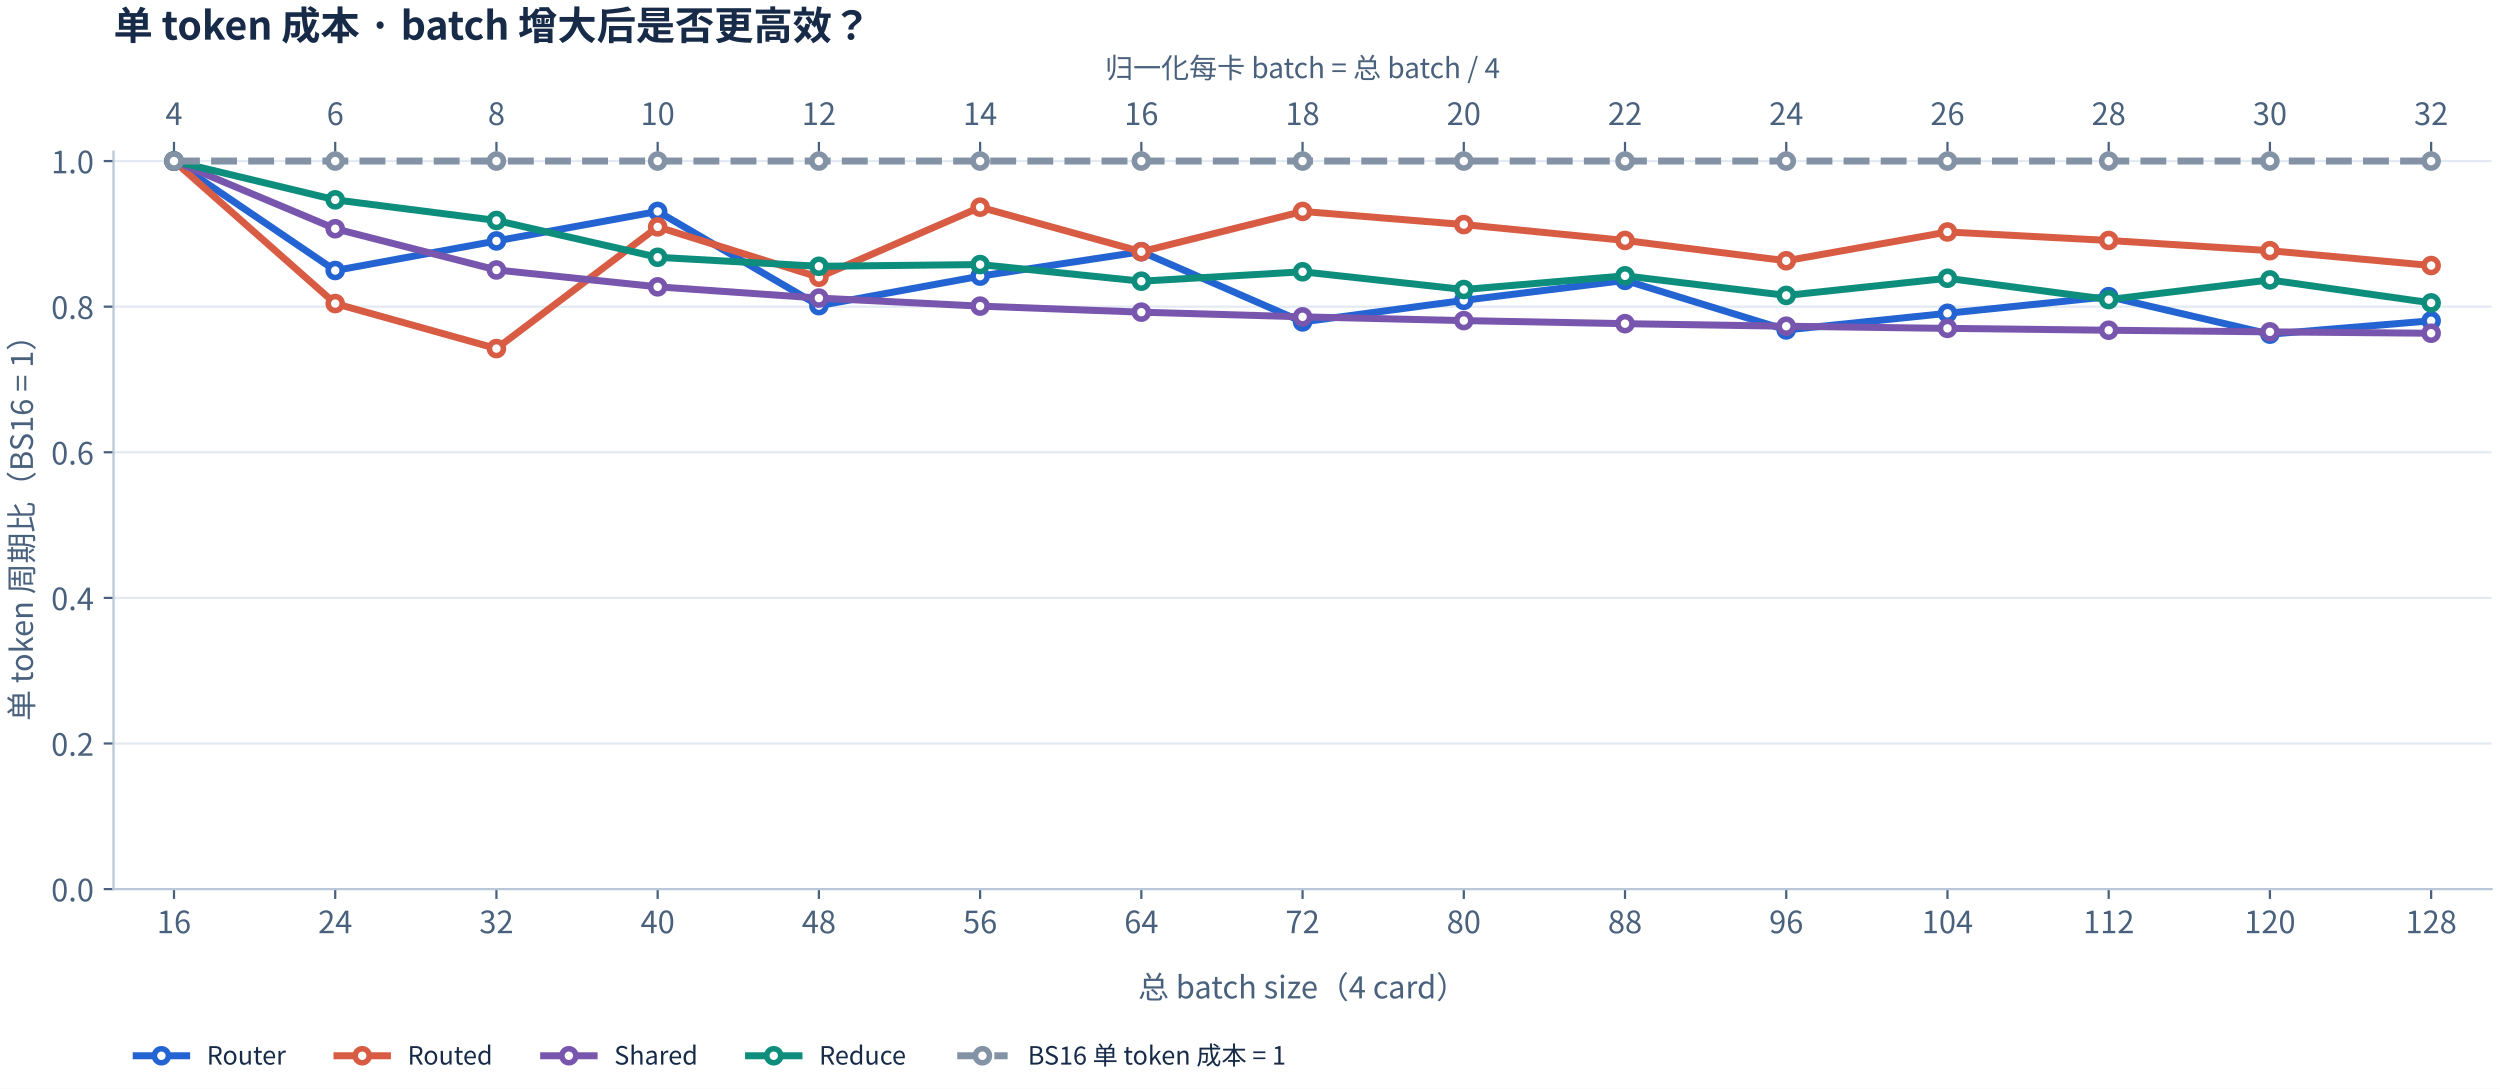
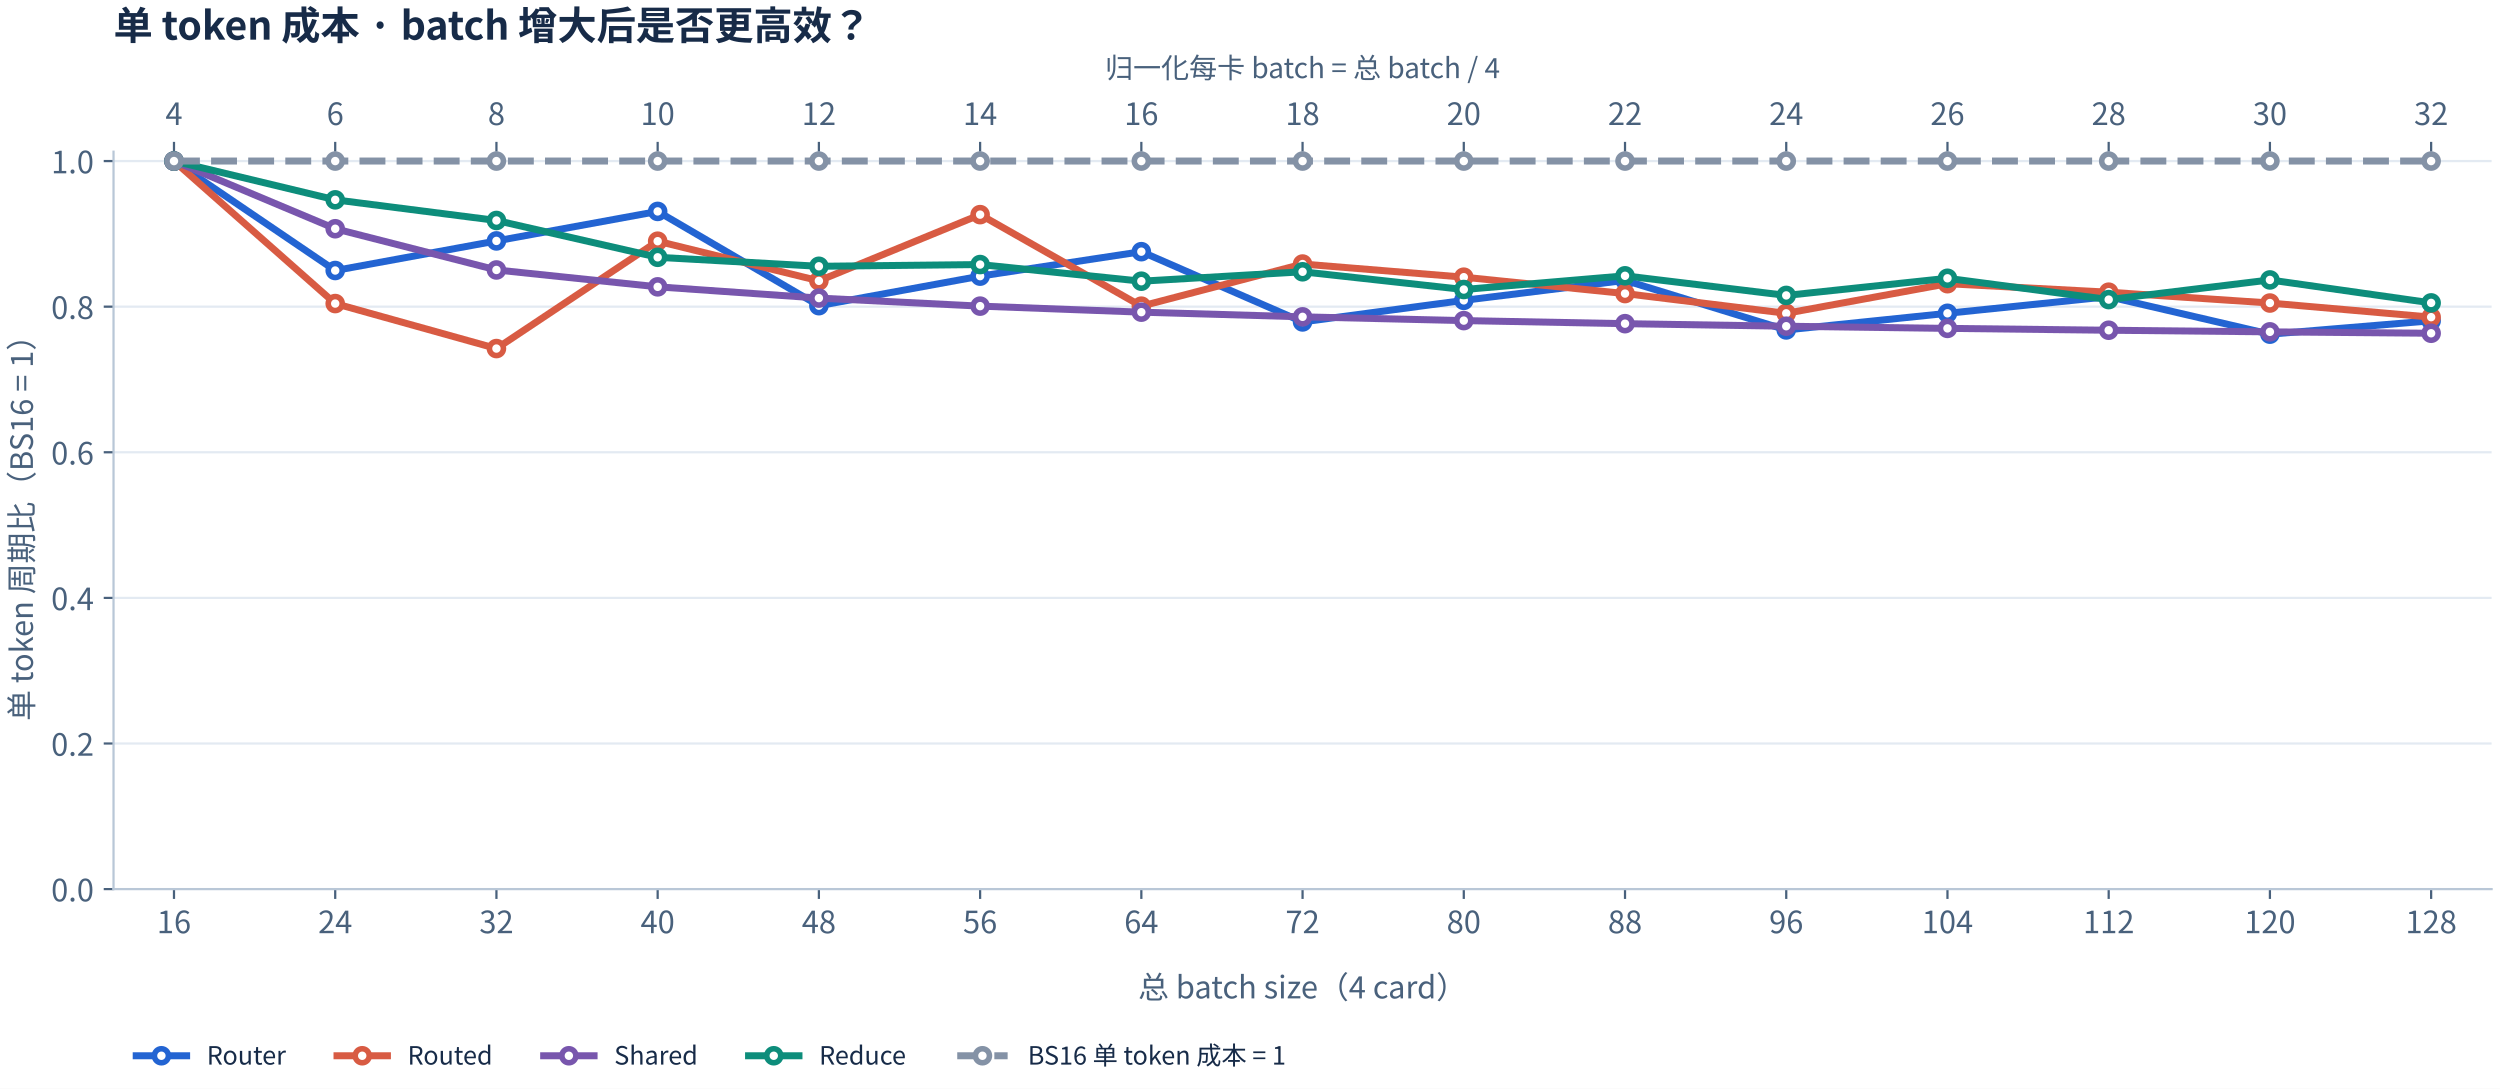
<svg xmlns="http://www.w3.org/2000/svg" xmlns:xlink="http://www.w3.org/1999/xlink" role="img" aria-label="单 token 成本 · batch 增大后是否更高效？" width="892.8pt" height="388.8pt" viewBox="0 0 892.8 388.8" version="1.1">
  <defs>
    <style type="text/css">*{stroke-linejoin: round; stroke-linecap: butt}</style>
  </defs>
  <g id="kernel-per-token-figure_1">
    <g id="kernel-per-token-patch_1">
      <path d="M 0 388.8 L 892.8 388.8 L 892.8 0 L 0 0 z " style="fill: #ffffff" />
    </g>
    <g id="kernel-per-token-axes_1">
      <g id="kernel-per-token-patch_2">
        <path d="M 40.543 317.517 L 889.8 317.517 L 889.8 54.172 L 40.543 54.172 z " style="fill: #ffffff" />
      </g>
      <g id="kernel-per-token-axes_2">
        <g id="kernel-per-token-patch_3">
          <path d="M 40.543 54.172 L 889.8 54.172 L 889.8 54.172 L 40.543 54.172 z " style="fill: #ffffff" />
        </g>
        <g id="kernel-per-token-matplotlib.axis_1">
          <g id="kernel-per-token-xtick_1">
            <g id="kernel-per-token-line2d_1">
              <defs>
                <path id="kernel-per-token-mecb2e9e9a6" d="M 0 0 L 0 -3.5 " style="stroke: #49617c; stroke-width: 0.8" />
              </defs>
              <g>
                <use xlink:href="#kernel-per-token-mecb2e9e9a6" x="62.134" y="54.172" style="fill: #49617c; stroke: #49617c; stroke-width: 0.8" />
              </g>
            </g>
            <g id="kernel-per-token-text_1">
              <text style="font-size: 11px; font-family: 'Noto Sans CJK JP'; text-anchor: middle; fill: #49617c" x="62.134" y="44.652" transform="rotate(-0 62.13417 44.65212)">4</text>
            </g>
          </g>
          <g id="kernel-per-token-xtick_2">
            <g id="kernel-per-token-line2d_2">
              <g>
                <use xlink:href="#kernel-per-token-mecb2e9e9a6" x="119.711" y="54.172" style="fill: #49617c; stroke: #49617c; stroke-width: 0.8" />
              </g>
            </g>
            <g id="kernel-per-token-text_2">
              <text style="font-size: 11px; font-family: 'Noto Sans CJK JP'; text-anchor: middle; fill: #49617c" x="119.711" y="44.652" transform="rotate(-0 119.7109 44.65212)">6</text>
            </g>
          </g>
          <g id="kernel-per-token-xtick_3">
            <g id="kernel-per-token-line2d_3">
              <g>
                <use xlink:href="#kernel-per-token-mecb2e9e9a6" x="177.288" y="54.172" style="fill: #49617c; stroke: #49617c; stroke-width: 0.8" />
              </g>
            </g>
            <g id="kernel-per-token-text_3">
              <text style="font-size: 11px; font-family: 'Noto Sans CJK JP'; text-anchor: middle; fill: #49617c" x="177.288" y="44.652" transform="rotate(-0 177.2876 44.65212)">8</text>
            </g>
          </g>
          <g id="kernel-per-token-xtick_4">
            <g id="kernel-per-token-line2d_4">
              <g>
                <use xlink:href="#kernel-per-token-mecb2e9e9a6" x="234.864" y="54.172" style="fill: #49617c; stroke: #49617c; stroke-width: 0.8" />
              </g>
            </g>
            <g id="kernel-per-token-text_4">
              <text style="font-size: 11px; font-family: 'Noto Sans CJK JP'; text-anchor: middle; fill: #49617c" x="234.864" y="44.652" transform="rotate(-0 234.8644 44.65212)">10</text>
            </g>
          </g>
          <g id="kernel-per-token-xtick_5">
            <g id="kernel-per-token-line2d_5">
              <g>
                <use xlink:href="#kernel-per-token-mecb2e9e9a6" x="292.441" y="54.172" style="fill: #49617c; stroke: #49617c; stroke-width: 0.8" />
              </g>
            </g>
            <g id="kernel-per-token-text_5">
              <text style="font-size: 11px; font-family: 'Noto Sans CJK JP'; text-anchor: middle; fill: #49617c" x="292.441" y="44.652" transform="rotate(-0 292.4411 44.65212)">12</text>
            </g>
          </g>
          <g id="kernel-per-token-xtick_6">
            <g id="kernel-per-token-line2d_6">
              <g>
                <use xlink:href="#kernel-per-token-mecb2e9e9a6" x="350.018" y="54.172" style="fill: #49617c; stroke: #49617c; stroke-width: 0.8" />
              </g>
            </g>
            <g id="kernel-per-token-text_6">
              <text style="font-size: 11px; font-family: 'Noto Sans CJK JP'; text-anchor: middle; fill: #49617c" x="350.018" y="44.652" transform="rotate(-0 350.0179 44.65212)">14</text>
            </g>
          </g>
          <g id="kernel-per-token-xtick_7">
            <g id="kernel-per-token-line2d_7">
              <g>
                <use xlink:href="#kernel-per-token-mecb2e9e9a6" x="407.595" y="54.172" style="fill: #49617c; stroke: #49617c; stroke-width: 0.8" />
              </g>
            </g>
            <g id="kernel-per-token-text_7">
              <text style="font-size: 11px; font-family: 'Noto Sans CJK JP'; text-anchor: middle; fill: #49617c" x="407.595" y="44.652" transform="rotate(-0 407.5946 44.65212)">16</text>
            </g>
          </g>
          <g id="kernel-per-token-xtick_8">
            <g id="kernel-per-token-line2d_8">
              <g>
                <use xlink:href="#kernel-per-token-mecb2e9e9a6" x="465.171" y="54.172" style="fill: #49617c; stroke: #49617c; stroke-width: 0.8" />
              </g>
            </g>
            <g id="kernel-per-token-text_8">
              <text style="font-size: 11px; font-family: 'Noto Sans CJK JP'; text-anchor: middle; fill: #49617c" x="465.171" y="44.652" transform="rotate(-0 465.1713 44.65212)">18</text>
            </g>
          </g>
          <g id="kernel-per-token-xtick_9">
            <g id="kernel-per-token-line2d_9">
              <g>
                <use xlink:href="#kernel-per-token-mecb2e9e9a6" x="522.748" y="54.172" style="fill: #49617c; stroke: #49617c; stroke-width: 0.8" />
              </g>
            </g>
            <g id="kernel-per-token-text_9">
              <text style="font-size: 11px; font-family: 'Noto Sans CJK JP'; text-anchor: middle; fill: #49617c" x="522.748" y="44.652" transform="rotate(-0 522.7481 44.65212)">20</text>
            </g>
          </g>
          <g id="kernel-per-token-xtick_10">
            <g id="kernel-per-token-line2d_10">
              <g>
                <use xlink:href="#kernel-per-token-mecb2e9e9a6" x="580.325" y="54.172" style="fill: #49617c; stroke: #49617c; stroke-width: 0.8" />
              </g>
            </g>
            <g id="kernel-per-token-text_10">
              <text style="font-size: 11px; font-family: 'Noto Sans CJK JP'; text-anchor: middle; fill: #49617c" x="580.325" y="44.652" transform="rotate(-0 580.3248 44.65212)">22</text>
            </g>
          </g>
          <g id="kernel-per-token-xtick_11">
            <g id="kernel-per-token-line2d_11">
              <g>
                <use xlink:href="#kernel-per-token-mecb2e9e9a6" x="637.902" y="54.172" style="fill: #49617c; stroke: #49617c; stroke-width: 0.8" />
              </g>
            </g>
            <g id="kernel-per-token-text_11">
              <text style="font-size: 11px; font-family: 'Noto Sans CJK JP'; text-anchor: middle; fill: #49617c" x="637.902" y="44.652" transform="rotate(-0 637.9015 44.65212)">24</text>
            </g>
          </g>
          <g id="kernel-per-token-xtick_12">
            <g id="kernel-per-token-line2d_12">
              <g>
                <use xlink:href="#kernel-per-token-mecb2e9e9a6" x="695.478" y="54.172" style="fill: #49617c; stroke: #49617c; stroke-width: 0.8" />
              </g>
            </g>
            <g id="kernel-per-token-text_12">
              <text style="font-size: 11px; font-family: 'Noto Sans CJK JP'; text-anchor: middle; fill: #49617c" x="695.478" y="44.652" transform="rotate(-0 695.4783 44.65212)">26</text>
            </g>
          </g>
          <g id="kernel-per-token-xtick_13">
            <g id="kernel-per-token-line2d_13">
              <g>
                <use xlink:href="#kernel-per-token-mecb2e9e9a6" x="753.055" y="54.172" style="fill: #49617c; stroke: #49617c; stroke-width: 0.8" />
              </g>
            </g>
            <g id="kernel-per-token-text_13">
              <text style="font-size: 11px; font-family: 'Noto Sans CJK JP'; text-anchor: middle; fill: #49617c" x="753.055" y="44.652" transform="rotate(-0 753.055 44.65212)">28</text>
            </g>
          </g>
          <g id="kernel-per-token-xtick_14">
            <g id="kernel-per-token-line2d_14">
              <g>
                <use xlink:href="#kernel-per-token-mecb2e9e9a6" x="810.632" y="54.172" style="fill: #49617c; stroke: #49617c; stroke-width: 0.8" />
              </g>
            </g>
            <g id="kernel-per-token-text_14">
              <text style="font-size: 11px; font-family: 'Noto Sans CJK JP'; text-anchor: middle; fill: #49617c" x="810.632" y="44.652" transform="rotate(-0 810.6317 44.65212)">30</text>
            </g>
          </g>
          <g id="kernel-per-token-xtick_15">
            <g id="kernel-per-token-line2d_15">
              <g>
                <use xlink:href="#kernel-per-token-mecb2e9e9a6" x="868.208" y="54.172" style="fill: #49617c; stroke: #49617c; stroke-width: 0.8" />
              </g>
            </g>
            <g id="kernel-per-token-text_15">
              <text style="font-size: 11px; font-family: 'Noto Sans CJK JP'; text-anchor: middle; fill: #49617c" x="868.208" y="44.652" transform="rotate(-0 868.2085 44.65212)">32</text>
            </g>
          </g>
          <g id="kernel-per-token-text_16">
            <text style="font-size: 10px; font-family: 'Noto Sans CJK JP'; text-anchor: middle; fill: #49617c" x="465.171" y="27.897" transform="rotate(-0 465.1713 27.8968)">归一化每卡 batch = 总 batch / 4</text>
          </g>
        </g>
        <g id="kernel-per-token-matplotlib.axis_2" />
      </g>
      <g id="kernel-per-token-matplotlib.axis_3">
        <g id="kernel-per-token-xtick_16">
          <g id="kernel-per-token-line2d_16">
            <defs>
              <path id="kernel-per-token-mc6863bb9b3" d="M 0 0 L 0 3.5 " style="stroke: #49617c; stroke-width: 0.8" />
            </defs>
            <g>
              <use xlink:href="#kernel-per-token-mc6863bb9b3" x="62.134" y="317.517" style="fill: #49617c; stroke: #49617c; stroke-width: 0.8" />
            </g>
          </g>
          <g id="kernel-per-token-text_17">
            <text style="font-size: 11px; font-family: 'Noto Sans CJK JP'; text-anchor: middle; fill: #49617c" x="62.134" y="333.272" transform="rotate(-0 62.13417 333.2725)">16</text>
          </g>
        </g>
        <g id="kernel-per-token-xtick_17">
          <g id="kernel-per-token-line2d_17">
            <g>
              <use xlink:href="#kernel-per-token-mc6863bb9b3" x="119.711" y="317.517" style="fill: #49617c; stroke: #49617c; stroke-width: 0.8" />
            </g>
          </g>
          <g id="kernel-per-token-text_18">
            <text style="font-size: 11px; font-family: 'Noto Sans CJK JP'; text-anchor: middle; fill: #49617c" x="119.711" y="333.272" transform="rotate(-0 119.7109 333.2725)">24</text>
          </g>
        </g>
        <g id="kernel-per-token-xtick_18">
          <g id="kernel-per-token-line2d_18">
            <g>
              <use xlink:href="#kernel-per-token-mc6863bb9b3" x="177.288" y="317.517" style="fill: #49617c; stroke: #49617c; stroke-width: 0.8" />
            </g>
          </g>
          <g id="kernel-per-token-text_19">
            <text style="font-size: 11px; font-family: 'Noto Sans CJK JP'; text-anchor: middle; fill: #49617c" x="177.288" y="333.272" transform="rotate(-0 177.2876 333.2725)">32</text>
          </g>
        </g>
        <g id="kernel-per-token-xtick_19">
          <g id="kernel-per-token-line2d_19">
            <g>
              <use xlink:href="#kernel-per-token-mc6863bb9b3" x="234.864" y="317.517" style="fill: #49617c; stroke: #49617c; stroke-width: 0.8" />
            </g>
          </g>
          <g id="kernel-per-token-text_20">
            <text style="font-size: 11px; font-family: 'Noto Sans CJK JP'; text-anchor: middle; fill: #49617c" x="234.864" y="333.272" transform="rotate(-0 234.8644 333.2725)">40</text>
          </g>
        </g>
        <g id="kernel-per-token-xtick_20">
          <g id="kernel-per-token-line2d_20">
            <g>
              <use xlink:href="#kernel-per-token-mc6863bb9b3" x="292.441" y="317.517" style="fill: #49617c; stroke: #49617c; stroke-width: 0.8" />
            </g>
          </g>
          <g id="kernel-per-token-text_21">
            <text style="font-size: 11px; font-family: 'Noto Sans CJK JP'; text-anchor: middle; fill: #49617c" x="292.441" y="333.272" transform="rotate(-0 292.4411 333.2725)">48</text>
          </g>
        </g>
        <g id="kernel-per-token-xtick_21">
          <g id="kernel-per-token-line2d_21">
            <g>
              <use xlink:href="#kernel-per-token-mc6863bb9b3" x="350.018" y="317.517" style="fill: #49617c; stroke: #49617c; stroke-width: 0.8" />
            </g>
          </g>
          <g id="kernel-per-token-text_22">
            <text style="font-size: 11px; font-family: 'Noto Sans CJK JP'; text-anchor: middle; fill: #49617c" x="350.018" y="333.272" transform="rotate(-0 350.0179 333.2725)">56</text>
          </g>
        </g>
        <g id="kernel-per-token-xtick_22">
          <g id="kernel-per-token-line2d_22">
            <g>
              <use xlink:href="#kernel-per-token-mc6863bb9b3" x="407.595" y="317.517" style="fill: #49617c; stroke: #49617c; stroke-width: 0.8" />
            </g>
          </g>
          <g id="kernel-per-token-text_23">
            <text style="font-size: 11px; font-family: 'Noto Sans CJK JP'; text-anchor: middle; fill: #49617c" x="407.595" y="333.272" transform="rotate(-0 407.5946 333.2725)">64</text>
          </g>
        </g>
        <g id="kernel-per-token-xtick_23">
          <g id="kernel-per-token-line2d_23">
            <g>
              <use xlink:href="#kernel-per-token-mc6863bb9b3" x="465.171" y="317.517" style="fill: #49617c; stroke: #49617c; stroke-width: 0.8" />
            </g>
          </g>
          <g id="kernel-per-token-text_24">
            <text style="font-size: 11px; font-family: 'Noto Sans CJK JP'; text-anchor: middle; fill: #49617c" x="465.171" y="333.272" transform="rotate(-0 465.1713 333.2725)">72</text>
          </g>
        </g>
        <g id="kernel-per-token-xtick_24">
          <g id="kernel-per-token-line2d_24">
            <g>
              <use xlink:href="#kernel-per-token-mc6863bb9b3" x="522.748" y="317.517" style="fill: #49617c; stroke: #49617c; stroke-width: 0.8" />
            </g>
          </g>
          <g id="kernel-per-token-text_25">
            <text style="font-size: 11px; font-family: 'Noto Sans CJK JP'; text-anchor: middle; fill: #49617c" x="522.748" y="333.272" transform="rotate(-0 522.7481 333.2725)">80</text>
          </g>
        </g>
        <g id="kernel-per-token-xtick_25">
          <g id="kernel-per-token-line2d_25">
            <g>
              <use xlink:href="#kernel-per-token-mc6863bb9b3" x="580.325" y="317.517" style="fill: #49617c; stroke: #49617c; stroke-width: 0.8" />
            </g>
          </g>
          <g id="kernel-per-token-text_26">
            <text style="font-size: 11px; font-family: 'Noto Sans CJK JP'; text-anchor: middle; fill: #49617c" x="580.325" y="333.272" transform="rotate(-0 580.3248 333.2725)">88</text>
          </g>
        </g>
        <g id="kernel-per-token-xtick_26">
          <g id="kernel-per-token-line2d_26">
            <g>
              <use xlink:href="#kernel-per-token-mc6863bb9b3" x="637.902" y="317.517" style="fill: #49617c; stroke: #49617c; stroke-width: 0.8" />
            </g>
          </g>
          <g id="kernel-per-token-text_27">
            <text style="font-size: 11px; font-family: 'Noto Sans CJK JP'; text-anchor: middle; fill: #49617c" x="637.902" y="333.272" transform="rotate(-0 637.9015 333.2725)">96</text>
          </g>
        </g>
        <g id="kernel-per-token-xtick_27">
          <g id="kernel-per-token-line2d_27">
            <g>
              <use xlink:href="#kernel-per-token-mc6863bb9b3" x="695.478" y="317.517" style="fill: #49617c; stroke: #49617c; stroke-width: 0.8" />
            </g>
          </g>
          <g id="kernel-per-token-text_28">
            <text style="font-size: 11px; font-family: 'Noto Sans CJK JP'; text-anchor: middle; fill: #49617c" x="695.478" y="333.272" transform="rotate(-0 695.4783 333.2725)">104</text>
          </g>
        </g>
        <g id="kernel-per-token-xtick_28">
          <g id="kernel-per-token-line2d_28">
            <g>
              <use xlink:href="#kernel-per-token-mc6863bb9b3" x="753.055" y="317.517" style="fill: #49617c; stroke: #49617c; stroke-width: 0.8" />
            </g>
          </g>
          <g id="kernel-per-token-text_29">
            <text style="font-size: 11px; font-family: 'Noto Sans CJK JP'; text-anchor: middle; fill: #49617c" x="753.055" y="333.272" transform="rotate(-0 753.055 333.2725)">112</text>
          </g>
        </g>
        <g id="kernel-per-token-xtick_29">
          <g id="kernel-per-token-line2d_29">
            <g>
              <use xlink:href="#kernel-per-token-mc6863bb9b3" x="810.632" y="317.517" style="fill: #49617c; stroke: #49617c; stroke-width: 0.8" />
            </g>
          </g>
          <g id="kernel-per-token-text_30">
            <text style="font-size: 11px; font-family: 'Noto Sans CJK JP'; text-anchor: middle; fill: #49617c" x="810.632" y="333.272" transform="rotate(-0 810.6317 333.2725)">120</text>
          </g>
        </g>
        <g id="kernel-per-token-xtick_30">
          <g id="kernel-per-token-line2d_30">
            <g>
              <use xlink:href="#kernel-per-token-mc6863bb9b3" x="868.208" y="317.517" style="fill: #49617c; stroke: #49617c; stroke-width: 0.8" />
            </g>
          </g>
          <g id="kernel-per-token-text_31">
            <text style="font-size: 11px; font-family: 'Noto Sans CJK JP'; text-anchor: middle; fill: #49617c" x="868.208" y="333.272" transform="rotate(-0 868.2085 333.2725)">128</text>
          </g>
        </g>
        <g id="kernel-per-token-text_32">
          <text style="font-size: 11px; font-family: 'Noto Sans CJK JP'; text-anchor: middle; fill: #49617c" x="465.171" y="356.547" transform="rotate(-0 465.1713 356.5475)">总 batch size（4 card）</text>
        </g>
      </g>
      <g id="kernel-per-token-matplotlib.axis_4">
        <g id="kernel-per-token-ytick_1">
          <g id="kernel-per-token-line2d_31">
            <path d="M 40.543 317.517 L 889.8 317.517 " clip-path="url(#kernel-per-token-p9c64e69e44)" style="fill: none; stroke: #e3eaf2; stroke-width: 0.8; stroke-linecap: square" />
          </g>
          <g id="kernel-per-token-line2d_32">
            <defs>
              <path id="kernel-per-token-mb630600054" d="M 0 0 L -3.5 0 " style="stroke: #49617c; stroke-width: 0.8" />
            </defs>
            <g>
              <use xlink:href="#kernel-per-token-mb630600054" x="40.543" y="317.517" style="fill: #49617c; stroke: #49617c; stroke-width: 0.8" />
            </g>
          </g>
          <g id="kernel-per-token-text_33">
            <text style="font-size: 11px; font-family: 'Noto Sans CJK JP'; text-anchor: end; fill: #49617c" x="33.543" y="321.895" transform="rotate(-0 33.5429 321.8948)">0.0</text>
          </g>
        </g>
        <g id="kernel-per-token-ytick_2">
          <g id="kernel-per-token-line2d_33">
            <path d="M 40.543 265.518 L 889.8 265.518 " clip-path="url(#kernel-per-token-p9c64e69e44)" style="fill: none; stroke: #e3eaf2; stroke-width: 0.8; stroke-linecap: square" />
          </g>
          <g id="kernel-per-token-line2d_34">
            <g>
              <use xlink:href="#kernel-per-token-mb630600054" x="40.543" y="265.518" style="fill: #49617c; stroke: #49617c; stroke-width: 0.8" />
            </g>
          </g>
          <g id="kernel-per-token-text_34">
            <text style="font-size: 11px; font-family: 'Noto Sans CJK JP'; text-anchor: end; fill: #49617c" x="33.543" y="269.895" transform="rotate(-0 33.5429 269.8953)">0.2</text>
          </g>
        </g>
        <g id="kernel-per-token-ytick_3">
          <g id="kernel-per-token-line2d_35">
            <path d="M 40.543 213.518 L 889.8 213.518 " clip-path="url(#kernel-per-token-p9c64e69e44)" style="fill: none; stroke: #e3eaf2; stroke-width: 0.8; stroke-linecap: square" />
          </g>
          <g id="kernel-per-token-line2d_36">
            <g>
              <use xlink:href="#kernel-per-token-mb630600054" x="40.543" y="213.518" style="fill: #49617c; stroke: #49617c; stroke-width: 0.8" />
            </g>
          </g>
          <g id="kernel-per-token-text_35">
            <text style="font-size: 11px; font-family: 'Noto Sans CJK JP'; text-anchor: end; fill: #49617c" x="33.543" y="217.896" transform="rotate(-0 33.5429 217.8959)">0.4</text>
          </g>
        </g>
        <g id="kernel-per-token-ytick_4">
          <g id="kernel-per-token-line2d_37">
            <path d="M 40.543 161.519 L 889.8 161.519 " clip-path="url(#kernel-per-token-p9c64e69e44)" style="fill: none; stroke: #e3eaf2; stroke-width: 0.8; stroke-linecap: square" />
          </g>
          <g id="kernel-per-token-line2d_38">
            <g>
              <use xlink:href="#kernel-per-token-mb630600054" x="40.543" y="161.519" style="fill: #49617c; stroke: #49617c; stroke-width: 0.8" />
            </g>
          </g>
          <g id="kernel-per-token-text_36">
            <text style="font-size: 11px; font-family: 'Noto Sans CJK JP'; text-anchor: end; fill: #49617c" x="33.543" y="165.896" transform="rotate(-0 33.5429 165.8964)">0.6</text>
          </g>
        </g>
        <g id="kernel-per-token-ytick_5">
          <g id="kernel-per-token-line2d_39">
            <path d="M 40.543 109.519 L 889.8 109.519 " clip-path="url(#kernel-per-token-p9c64e69e44)" style="fill: none; stroke: #e3eaf2; stroke-width: 0.8; stroke-linecap: square" />
          </g>
          <g id="kernel-per-token-line2d_40">
            <g>
              <use xlink:href="#kernel-per-token-mb630600054" x="40.543" y="109.519" style="fill: #49617c; stroke: #49617c; stroke-width: 0.8" />
            </g>
          </g>
          <g id="kernel-per-token-text_37">
            <text style="font-size: 11px; font-family: 'Noto Sans CJK JP'; text-anchor: end; fill: #49617c" x="33.543" y="113.897" transform="rotate(-0 33.5429 113.8969)">0.8</text>
          </g>
        </g>
        <g id="kernel-per-token-ytick_6">
          <g id="kernel-per-token-line2d_41">
            <path d="M 40.543 57.52 L 889.8 57.52 " clip-path="url(#kernel-per-token-p9c64e69e44)" style="fill: none; stroke: #e3eaf2; stroke-width: 0.8; stroke-linecap: square" />
          </g>
          <g id="kernel-per-token-line2d_42">
            <g>
              <use xlink:href="#kernel-per-token-mb630600054" x="40.543" y="57.52" style="fill: #49617c; stroke: #49617c; stroke-width: 0.8" />
            </g>
          </g>
          <g id="kernel-per-token-text_38">
            <text style="font-size: 11px; font-family: 'Noto Sans CJK JP'; text-anchor: end; fill: #49617c" x="33.543" y="61.897" transform="rotate(-0 33.5429 61.89744)">1.0</text>
          </g>
        </g>
        <g id="kernel-per-token-text_39">
          <text style="font-size: 11px; font-family: 'Noto Sans CJK JP'; text-anchor: middle; fill: #49617c" x="11.756" y="185.844" transform="rotate(-90 11.75555 185.8445)">单 token 周期比（BS16 = 1）</text>
        </g>
      </g>
      <g id="kernel-per-token-line2d_43">
        <path d="M 62.134 57.52 L 119.711 96.605 L 177.288 86.037 L 234.864 75.498 L 292.441 109.161 L 350.018 98.616 L 407.595 89.879 L 465.171 114.964 L 522.748 107.264 L 580.325 100.124 L 637.902 117.824 L 695.478 111.883 L 753.055 105.942 L 810.632 119.335 L 868.208 114.562 " clip-path="url(#kernel-per-token-p9c64e69e44)" style="fill: none; stroke: #2364d2; stroke-width: 2.5; stroke-linecap: square" />
        <defs>
          <path id="kernel-per-token-m94619aaaa5" d="M 0 2.5 C 0.663 2.5 1.299 2.237 1.768 1.768 C 2.237 1.299 2.5 0.663 2.5 0 C 2.5 -0.663 2.237 -1.299 1.768 -1.768 C 1.299 -2.237 0.663 -2.5 0 -2.5 C -0.663 -2.5 -1.299 -2.237 -1.768 -1.768 C -2.237 -1.299 -2.5 -0.663 -2.5 0 C -2.5 0.663 -2.237 1.299 -1.768 1.768 C -1.299 2.237 -0.663 2.5 0 2.5 z " style="stroke: #2364d2; stroke-width: 2" />
        </defs>
        <g clip-path="url(#kernel-per-token-p9c64e69e44)">
          <use xlink:href="#kernel-per-token-m94619aaaa5" x="62.134" y="57.52" style="fill: #ffffff; stroke: #2364d2; stroke-width: 2" />
          <use xlink:href="#kernel-per-token-m94619aaaa5" x="119.711" y="96.605" style="fill: #ffffff; stroke: #2364d2; stroke-width: 2" />
          <use xlink:href="#kernel-per-token-m94619aaaa5" x="177.288" y="86.037" style="fill: #ffffff; stroke: #2364d2; stroke-width: 2" />
          <use xlink:href="#kernel-per-token-m94619aaaa5" x="234.864" y="75.498" style="fill: #ffffff; stroke: #2364d2; stroke-width: 2" />
          <use xlink:href="#kernel-per-token-m94619aaaa5" x="292.441" y="109.161" style="fill: #ffffff; stroke: #2364d2; stroke-width: 2" />
          <use xlink:href="#kernel-per-token-m94619aaaa5" x="350.018" y="98.616" style="fill: #ffffff; stroke: #2364d2; stroke-width: 2" />
          <use xlink:href="#kernel-per-token-m94619aaaa5" x="407.595" y="89.879" style="fill: #ffffff; stroke: #2364d2; stroke-width: 2" />
          <use xlink:href="#kernel-per-token-m94619aaaa5" x="465.171" y="114.964" style="fill: #ffffff; stroke: #2364d2; stroke-width: 2" />
          <use xlink:href="#kernel-per-token-m94619aaaa5" x="522.748" y="107.264" style="fill: #ffffff; stroke: #2364d2; stroke-width: 2" />
          <use xlink:href="#kernel-per-token-m94619aaaa5" x="580.325" y="100.124" style="fill: #ffffff; stroke: #2364d2; stroke-width: 2" />
          <use xlink:href="#kernel-per-token-m94619aaaa5" x="637.902" y="117.824" style="fill: #ffffff; stroke: #2364d2; stroke-width: 2" />
          <use xlink:href="#kernel-per-token-m94619aaaa5" x="695.478" y="111.883" style="fill: #ffffff; stroke: #2364d2; stroke-width: 2" />
          <use xlink:href="#kernel-per-token-m94619aaaa5" x="753.055" y="105.942" style="fill: #ffffff; stroke: #2364d2; stroke-width: 2" />
          <use xlink:href="#kernel-per-token-m94619aaaa5" x="810.632" y="119.335" style="fill: #ffffff; stroke: #2364d2; stroke-width: 2" />
          <use xlink:href="#kernel-per-token-m94619aaaa5" x="868.208" y="114.562" style="fill: #ffffff; stroke: #2364d2; stroke-width: 2" />
        </g>
      </g>
      <g id="kernel-per-token-line2d_44">
-         <path d="M 62.134 57.52 L 119.711 108.41 L 177.288 124.479 L 234.864 81.025 L 292.441 99.019 L 350.018 73.991 L 407.595 89.884 L 465.171 75.508 L 522.748 80.2 L 580.325 85.877 L 637.902 93.124 L 695.478 82.841 L 753.055 85.879 L 810.632 89.526 L 868.208 94.83 " clip-path="url(#kernel-per-token-p9c64e69e44)" style="fill: none; stroke: #d85b43; stroke-width: 2.5; stroke-linecap: square" />
+         <path d="M 62.134 57.52 L 119.711 108.41 L 177.288 124.479 L 234.864 86.134 L 292.441 100.298 L 350.018 76.65 L 407.595 109.334 L 465.171 94.294 L 522.748 98.99 L 580.325 104.839 L 637.902 111.891 L 695.478 101.312 L 753.055 104.348 L 810.632 108.219 L 868.208 113.266 " clip-path="url(#kernel-per-token-p9c64e69e44)" style="fill: none; stroke: #d85b43; stroke-width: 2.5; stroke-linecap: square" />
        <defs>
          <path id="kernel-per-token-mc06e842d91" d="M 0 2.5 C 0.663 2.5 1.299 2.237 1.768 1.768 C 2.237 1.299 2.5 0.663 2.5 0 C 2.5 -0.663 2.237 -1.299 1.768 -1.768 C 1.299 -2.237 0.663 -2.5 0 -2.5 C -0.663 -2.5 -1.299 -2.237 -1.768 -1.768 C -2.237 -1.299 -2.5 -0.663 -2.5 0 C -2.5 0.663 -2.237 1.299 -1.768 1.768 C -1.299 2.237 -0.663 2.5 0 2.5 z " style="stroke: #d85b43; stroke-width: 2" />
        </defs>
        <g clip-path="url(#kernel-per-token-p9c64e69e44)">
          <use xlink:href="#kernel-per-token-mc06e842d91" x="62.134" y="57.52" style="fill: #ffffff; stroke: #d85b43; stroke-width: 2" />
          <use xlink:href="#kernel-per-token-mc06e842d91" x="119.711" y="108.41" style="fill: #ffffff; stroke: #d85b43; stroke-width: 2" />
          <use xlink:href="#kernel-per-token-mc06e842d91" x="177.288" y="124.479" style="fill: #ffffff; stroke: #d85b43; stroke-width: 2" />
-           <use xlink:href="#kernel-per-token-mc06e842d91" x="234.864" y="81.025" style="fill: #ffffff; stroke: #d85b43; stroke-width: 2" />
-           <use xlink:href="#kernel-per-token-mc06e842d91" x="292.441" y="99.019" style="fill: #ffffff; stroke: #d85b43; stroke-width: 2" />
-           <use xlink:href="#kernel-per-token-mc06e842d91" x="350.018" y="73.991" style="fill: #ffffff; stroke: #d85b43; stroke-width: 2" />
-           <use xlink:href="#kernel-per-token-mc06e842d91" x="407.595" y="89.884" style="fill: #ffffff; stroke: #d85b43; stroke-width: 2" />
-           <use xlink:href="#kernel-per-token-mc06e842d91" x="465.171" y="75.508" style="fill: #ffffff; stroke: #d85b43; stroke-width: 2" />
-           <use xlink:href="#kernel-per-token-mc06e842d91" x="522.748" y="80.2" style="fill: #ffffff; stroke: #d85b43; stroke-width: 2" />
-           <use xlink:href="#kernel-per-token-mc06e842d91" x="580.325" y="85.877" style="fill: #ffffff; stroke: #d85b43; stroke-width: 2" />
-           <use xlink:href="#kernel-per-token-mc06e842d91" x="637.902" y="93.124" style="fill: #ffffff; stroke: #d85b43; stroke-width: 2" />
-           <use xlink:href="#kernel-per-token-mc06e842d91" x="695.478" y="82.841" style="fill: #ffffff; stroke: #d85b43; stroke-width: 2" />
-           <use xlink:href="#kernel-per-token-mc06e842d91" x="753.055" y="85.879" style="fill: #ffffff; stroke: #d85b43; stroke-width: 2" />
-           <use xlink:href="#kernel-per-token-mc06e842d91" x="810.632" y="89.526" style="fill: #ffffff; stroke: #d85b43; stroke-width: 2" />
-           <use xlink:href="#kernel-per-token-mc06e842d91" x="868.208" y="94.83" style="fill: #ffffff; stroke: #d85b43; stroke-width: 2" />
+           <use xlink:href="#kernel-per-token-mc06e842d91" x="234.864" y="86.134" style="fill: #ffffff; stroke: #d85b43; stroke-width: 2" />
+           <use xlink:href="#kernel-per-token-mc06e842d91" x="292.441" y="100.298" style="fill: #ffffff; stroke: #d85b43; stroke-width: 2" />
+           <use xlink:href="#kernel-per-token-mc06e842d91" x="350.018" y="76.65" style="fill: #ffffff; stroke: #d85b43; stroke-width: 2" />
+           <use xlink:href="#kernel-per-token-mc06e842d91" x="407.595" y="109.334" style="fill: #ffffff; stroke: #d85b43; stroke-width: 2" />
+           <use xlink:href="#kernel-per-token-mc06e842d91" x="465.171" y="94.294" style="fill: #ffffff; stroke: #d85b43; stroke-width: 2" />
+           <use xlink:href="#kernel-per-token-mc06e842d91" x="522.748" y="98.99" style="fill: #ffffff; stroke: #d85b43; stroke-width: 2" />
+           <use xlink:href="#kernel-per-token-mc06e842d91" x="580.325" y="104.839" style="fill: #ffffff; stroke: #d85b43; stroke-width: 2" />
+           <use xlink:href="#kernel-per-token-mc06e842d91" x="637.902" y="111.891" style="fill: #ffffff; stroke: #d85b43; stroke-width: 2" />
+           <use xlink:href="#kernel-per-token-mc06e842d91" x="695.478" y="101.312" style="fill: #ffffff; stroke: #d85b43; stroke-width: 2" />
+           <use xlink:href="#kernel-per-token-mc06e842d91" x="753.055" y="104.348" style="fill: #ffffff; stroke: #d85b43; stroke-width: 2" />
+           <use xlink:href="#kernel-per-token-mc06e842d91" x="810.632" y="108.219" style="fill: #ffffff; stroke: #d85b43; stroke-width: 2" />
+           <use xlink:href="#kernel-per-token-mc06e842d91" x="868.208" y="113.266" style="fill: #ffffff; stroke: #d85b43; stroke-width: 2" />
        </g>
      </g>
      <g id="kernel-per-token-line2d_45">
        <path d="M 62.134 57.52 L 119.711 81.688 L 177.288 96.41 L 234.864 102.437 L 292.441 106.455 L 350.018 109.325 L 407.595 111.478 L 465.171 113.152 L 522.748 114.491 L 580.325 115.587 L 637.902 116.5 L 695.478 117.273 L 753.055 117.935 L 810.632 118.509 L 868.208 119.011 " clip-path="url(#kernel-per-token-p9c64e69e44)" style="fill: none; stroke: #7856ad; stroke-width: 2.5; stroke-linecap: square" />
        <defs>
          <path id="kernel-per-token-m4a924cdd6e" d="M 0 2.5 C 0.663 2.5 1.299 2.237 1.768 1.768 C 2.237 1.299 2.5 0.663 2.5 0 C 2.5 -0.663 2.237 -1.299 1.768 -1.768 C 1.299 -2.237 0.663 -2.5 0 -2.5 C -0.663 -2.5 -1.299 -2.237 -1.768 -1.768 C -2.237 -1.299 -2.5 -0.663 -2.5 0 C -2.5 0.663 -2.237 1.299 -1.768 1.768 C -1.299 2.237 -0.663 2.5 0 2.5 z " style="stroke: #7856ad; stroke-width: 2" />
        </defs>
        <g clip-path="url(#kernel-per-token-p9c64e69e44)">
          <use xlink:href="#kernel-per-token-m4a924cdd6e" x="62.134" y="57.52" style="fill: #ffffff; stroke: #7856ad; stroke-width: 2" />
          <use xlink:href="#kernel-per-token-m4a924cdd6e" x="119.711" y="81.688" style="fill: #ffffff; stroke: #7856ad; stroke-width: 2" />
          <use xlink:href="#kernel-per-token-m4a924cdd6e" x="177.288" y="96.41" style="fill: #ffffff; stroke: #7856ad; stroke-width: 2" />
          <use xlink:href="#kernel-per-token-m4a924cdd6e" x="234.864" y="102.437" style="fill: #ffffff; stroke: #7856ad; stroke-width: 2" />
          <use xlink:href="#kernel-per-token-m4a924cdd6e" x="292.441" y="106.455" style="fill: #ffffff; stroke: #7856ad; stroke-width: 2" />
          <use xlink:href="#kernel-per-token-m4a924cdd6e" x="350.018" y="109.325" style="fill: #ffffff; stroke: #7856ad; stroke-width: 2" />
          <use xlink:href="#kernel-per-token-m4a924cdd6e" x="407.595" y="111.478" style="fill: #ffffff; stroke: #7856ad; stroke-width: 2" />
          <use xlink:href="#kernel-per-token-m4a924cdd6e" x="465.171" y="113.152" style="fill: #ffffff; stroke: #7856ad; stroke-width: 2" />
          <use xlink:href="#kernel-per-token-m4a924cdd6e" x="522.748" y="114.491" style="fill: #ffffff; stroke: #7856ad; stroke-width: 2" />
          <use xlink:href="#kernel-per-token-m4a924cdd6e" x="580.325" y="115.587" style="fill: #ffffff; stroke: #7856ad; stroke-width: 2" />
          <use xlink:href="#kernel-per-token-m4a924cdd6e" x="637.902" y="116.5" style="fill: #ffffff; stroke: #7856ad; stroke-width: 2" />
          <use xlink:href="#kernel-per-token-m4a924cdd6e" x="695.478" y="117.273" style="fill: #ffffff; stroke: #7856ad; stroke-width: 2" />
          <use xlink:href="#kernel-per-token-m4a924cdd6e" x="753.055" y="117.935" style="fill: #ffffff; stroke: #7856ad; stroke-width: 2" />
          <use xlink:href="#kernel-per-token-m4a924cdd6e" x="810.632" y="118.509" style="fill: #ffffff; stroke: #7856ad; stroke-width: 2" />
          <use xlink:href="#kernel-per-token-m4a924cdd6e" x="868.208" y="119.011" style="fill: #ffffff; stroke: #7856ad; stroke-width: 2" />
        </g>
      </g>
      <g id="kernel-per-token-line2d_46">
        <path d="M 62.134 57.52 L 119.711 71.366 L 177.288 78.738 L 234.864 91.889 L 292.441 95.098 L 350.018 94.477 L 407.595 100.421 L 465.171 97.06 L 522.748 103.395 L 580.325 98.498 L 637.902 105.5 L 695.478 99.38 L 753.055 106.992 L 810.632 99.968 L 868.208 108.169 " clip-path="url(#kernel-per-token-p9c64e69e44)" style="fill: none; stroke: #0d8d7b; stroke-width: 2.5; stroke-linecap: square" />
        <defs>
          <path id="kernel-per-token-m98abdd7638" d="M 0 2.5 C 0.663 2.5 1.299 2.237 1.768 1.768 C 2.237 1.299 2.5 0.663 2.5 0 C 2.5 -0.663 2.237 -1.299 1.768 -1.768 C 1.299 -2.237 0.663 -2.5 0 -2.5 C -0.663 -2.5 -1.299 -2.237 -1.768 -1.768 C -2.237 -1.299 -2.5 -0.663 -2.5 0 C -2.5 0.663 -2.237 1.299 -1.768 1.768 C -1.299 2.237 -0.663 2.5 0 2.5 z " style="stroke: #0d8d7b; stroke-width: 2" />
        </defs>
        <g clip-path="url(#kernel-per-token-p9c64e69e44)">
          <use xlink:href="#kernel-per-token-m98abdd7638" x="62.134" y="57.52" style="fill: #ffffff; stroke: #0d8d7b; stroke-width: 2" />
          <use xlink:href="#kernel-per-token-m98abdd7638" x="119.711" y="71.366" style="fill: #ffffff; stroke: #0d8d7b; stroke-width: 2" />
          <use xlink:href="#kernel-per-token-m98abdd7638" x="177.288" y="78.738" style="fill: #ffffff; stroke: #0d8d7b; stroke-width: 2" />
          <use xlink:href="#kernel-per-token-m98abdd7638" x="234.864" y="91.889" style="fill: #ffffff; stroke: #0d8d7b; stroke-width: 2" />
          <use xlink:href="#kernel-per-token-m98abdd7638" x="292.441" y="95.098" style="fill: #ffffff; stroke: #0d8d7b; stroke-width: 2" />
          <use xlink:href="#kernel-per-token-m98abdd7638" x="350.018" y="94.477" style="fill: #ffffff; stroke: #0d8d7b; stroke-width: 2" />
          <use xlink:href="#kernel-per-token-m98abdd7638" x="407.595" y="100.421" style="fill: #ffffff; stroke: #0d8d7b; stroke-width: 2" />
          <use xlink:href="#kernel-per-token-m98abdd7638" x="465.171" y="97.06" style="fill: #ffffff; stroke: #0d8d7b; stroke-width: 2" />
          <use xlink:href="#kernel-per-token-m98abdd7638" x="522.748" y="103.395" style="fill: #ffffff; stroke: #0d8d7b; stroke-width: 2" />
          <use xlink:href="#kernel-per-token-m98abdd7638" x="580.325" y="98.498" style="fill: #ffffff; stroke: #0d8d7b; stroke-width: 2" />
          <use xlink:href="#kernel-per-token-m98abdd7638" x="637.902" y="105.5" style="fill: #ffffff; stroke: #0d8d7b; stroke-width: 2" />
          <use xlink:href="#kernel-per-token-m98abdd7638" x="695.478" y="99.38" style="fill: #ffffff; stroke: #0d8d7b; stroke-width: 2" />
          <use xlink:href="#kernel-per-token-m98abdd7638" x="753.055" y="106.992" style="fill: #ffffff; stroke: #0d8d7b; stroke-width: 2" />
          <use xlink:href="#kernel-per-token-m98abdd7638" x="810.632" y="99.968" style="fill: #ffffff; stroke: #0d8d7b; stroke-width: 2" />
          <use xlink:href="#kernel-per-token-m98abdd7638" x="868.208" y="108.169" style="fill: #ffffff; stroke: #0d8d7b; stroke-width: 2" />
        </g>
      </g>
      <g id="kernel-per-token-line2d_47">
        <path d="M 62.134 57.52 L 119.711 57.52 L 177.288 57.52 L 234.864 57.52 L 292.441 57.52 L 350.018 57.52 L 407.595 57.52 L 465.171 57.52 L 522.748 57.52 L 580.325 57.52 L 637.902 57.52 L 695.478 57.52 L 753.055 57.52 L 810.632 57.52 L 868.208 57.52 " clip-path="url(#kernel-per-token-p9c64e69e44)" style="fill: none; stroke-dasharray: 9.25,4; stroke-dashoffset: 0; stroke: #8492a6; stroke-width: 2.5" />
        <defs>
          <path id="kernel-per-token-m9e669cf5c4" d="M 0 2.5 C 0.663 2.5 1.299 2.237 1.768 1.768 C 2.237 1.299 2.5 0.663 2.5 0 C 2.5 -0.663 2.237 -1.299 1.768 -1.768 C 1.299 -2.237 0.663 -2.5 0 -2.5 C -0.663 -2.5 -1.299 -2.237 -1.768 -1.768 C -2.237 -1.299 -2.5 -0.663 -2.5 0 C -2.5 0.663 -2.237 1.299 -1.768 1.768 C -1.299 2.237 -0.663 2.5 0 2.5 z " style="stroke: #8492a6; stroke-width: 2" />
        </defs>
        <g clip-path="url(#kernel-per-token-p9c64e69e44)">
          <use xlink:href="#kernel-per-token-m9e669cf5c4" x="62.134" y="57.52" style="fill: #ffffff; stroke: #8492a6; stroke-width: 2" />
          <use xlink:href="#kernel-per-token-m9e669cf5c4" x="119.711" y="57.52" style="fill: #ffffff; stroke: #8492a6; stroke-width: 2" />
          <use xlink:href="#kernel-per-token-m9e669cf5c4" x="177.288" y="57.52" style="fill: #ffffff; stroke: #8492a6; stroke-width: 2" />
          <use xlink:href="#kernel-per-token-m9e669cf5c4" x="234.864" y="57.52" style="fill: #ffffff; stroke: #8492a6; stroke-width: 2" />
          <use xlink:href="#kernel-per-token-m9e669cf5c4" x="292.441" y="57.52" style="fill: #ffffff; stroke: #8492a6; stroke-width: 2" />
          <use xlink:href="#kernel-per-token-m9e669cf5c4" x="350.018" y="57.52" style="fill: #ffffff; stroke: #8492a6; stroke-width: 2" />
          <use xlink:href="#kernel-per-token-m9e669cf5c4" x="407.595" y="57.52" style="fill: #ffffff; stroke: #8492a6; stroke-width: 2" />
          <use xlink:href="#kernel-per-token-m9e669cf5c4" x="465.171" y="57.52" style="fill: #ffffff; stroke: #8492a6; stroke-width: 2" />
          <use xlink:href="#kernel-per-token-m9e669cf5c4" x="522.748" y="57.52" style="fill: #ffffff; stroke: #8492a6; stroke-width: 2" />
          <use xlink:href="#kernel-per-token-m9e669cf5c4" x="580.325" y="57.52" style="fill: #ffffff; stroke: #8492a6; stroke-width: 2" />
          <use xlink:href="#kernel-per-token-m9e669cf5c4" x="637.902" y="57.52" style="fill: #ffffff; stroke: #8492a6; stroke-width: 2" />
          <use xlink:href="#kernel-per-token-m9e669cf5c4" x="695.478" y="57.52" style="fill: #ffffff; stroke: #8492a6; stroke-width: 2" />
          <use xlink:href="#kernel-per-token-m9e669cf5c4" x="753.055" y="57.52" style="fill: #ffffff; stroke: #8492a6; stroke-width: 2" />
          <use xlink:href="#kernel-per-token-m9e669cf5c4" x="810.632" y="57.52" style="fill: #ffffff; stroke: #8492a6; stroke-width: 2" />
          <use xlink:href="#kernel-per-token-m9e669cf5c4" x="868.208" y="57.52" style="fill: #ffffff; stroke: #8492a6; stroke-width: 2" />
        </g>
      </g>
      <g id="kernel-per-token-patch_4">
        <path d="M 40.543 317.517 L 40.543 54.172 " style="fill: none; stroke: #b9c7d7; stroke-width: 0.8; stroke-linejoin: miter; stroke-linecap: square" />
      </g>
      <g id="kernel-per-token-patch_5">
        <path d="M 40.543 317.517 L 889.8 317.517 " style="fill: none; stroke: #b9c7d7; stroke-width: 0.8; stroke-linejoin: miter; stroke-linecap: square" />
      </g>
      <g id="kernel-per-token-text_40">
        <text style="font-weight: 700; font-size: 14px; font-family: 'Noto Sans CJK JP'; text-anchor: start; fill: #172b48" x="40.543" y="14.172" transform="rotate(-0 40.5429 14.1718)">单 token 成本 · batch 增大后是否更高效？</text>
      </g>
      <g id="kernel-per-token-legend_1">
        <g id="kernel-per-token-line2d_48">
          <path d="M 48.643 377.033 L 57.643 377.033 L 66.643 377.033 " style="fill: none; stroke: #2364d2; stroke-width: 2.5; stroke-linecap: square" />
          <g>
            <use xlink:href="#kernel-per-token-m94619aaaa5" x="57.643" y="377.033" style="fill: #ffffff; stroke: #2364d2; stroke-width: 2" />
          </g>
        </g>
        <g id="kernel-per-token-text_41">
          <text style="font-size: 9px; font-family: 'Noto Sans CJK JP'; text-anchor: start; fill: #172b48" x="73.843" y="380.183" transform="rotate(-0 73.8429 380.1828)">Router</text>
        </g>
        <g id="kernel-per-token-line2d_49">
          <path d="M 120.355 377.033 L 129.355 377.033 L 138.355 377.033 " style="fill: none; stroke: #d85b43; stroke-width: 2.5; stroke-linecap: square" />
          <g>
            <use xlink:href="#kernel-per-token-mc06e842d91" x="129.355" y="377.033" style="fill: #ffffff; stroke: #d85b43; stroke-width: 2" />
          </g>
        </g>
        <g id="kernel-per-token-text_42">
          <text style="font-size: 9px; font-family: 'Noto Sans CJK JP'; text-anchor: start; fill: #172b48" x="145.555" y="380.183" transform="rotate(-0 145.5546 380.1828)">Routed</text>
        </g>
        <g id="kernel-per-token-line2d_50">
          <path d="M 194.155 377.033 L 203.155 377.033 L 212.155 377.033 " style="fill: none; stroke: #7856ad; stroke-width: 2.5; stroke-linecap: square" />
          <g>
            <use xlink:href="#kernel-per-token-m4a924cdd6e" x="203.155" y="377.033" style="fill: #ffffff; stroke: #7856ad; stroke-width: 2" />
          </g>
        </g>
        <g id="kernel-per-token-text_43">
          <text style="font-size: 9px; font-family: 'Noto Sans CJK JP'; text-anchor: start; fill: #172b48" x="219.355" y="380.183" transform="rotate(-0 219.3546 380.1828)">Shared</text>
        </g>
        <g id="kernel-per-token-line2d_51">
          <path d="M 267.326 377.033 L 276.326 377.033 L 285.326 377.033 " style="fill: none; stroke: #0d8d7b; stroke-width: 2.5; stroke-linecap: square" />
          <g>
            <use xlink:href="#kernel-per-token-m98abdd7638" x="276.326" y="377.033" style="fill: #ffffff; stroke: #0d8d7b; stroke-width: 2" />
          </g>
        </g>
        <g id="kernel-per-token-text_44">
          <text style="font-size: 9px; font-family: 'Noto Sans CJK JP'; text-anchor: start; fill: #172b48" x="292.526" y="380.183" transform="rotate(-0 292.526 380.1828)">Reduce</text>
        </g>
        <g id="kernel-per-token-line2d_52">
          <path d="M 341.847 377.033 L 350.847 377.033 L 359.847 377.033 " style="fill: none; stroke-dasharray: 9.25,4; stroke-dashoffset: 0; stroke: #8492a6; stroke-width: 2.5" />
          <g>
            <use xlink:href="#kernel-per-token-m9e669cf5c4" x="350.847" y="377.033" style="fill: #ffffff; stroke: #8492a6; stroke-width: 2" />
          </g>
        </g>
        <g id="kernel-per-token-text_45">
          <text style="font-size: 9px; font-family: 'Noto Sans CJK JP'; text-anchor: start; fill: #172b48" x="367.047" y="380.183" transform="rotate(-0 367.0474 380.1828)">BS16 单 token 成本 = 1</text>
        </g>
      </g>
    </g>
  </g>
  <defs>
    <clipPath id="kernel-per-token-p9c64e69e44">
      <rect x="40.543" y="54.172" width="849.257" height="263.345" />
    </clipPath>
  </defs>
</svg>
